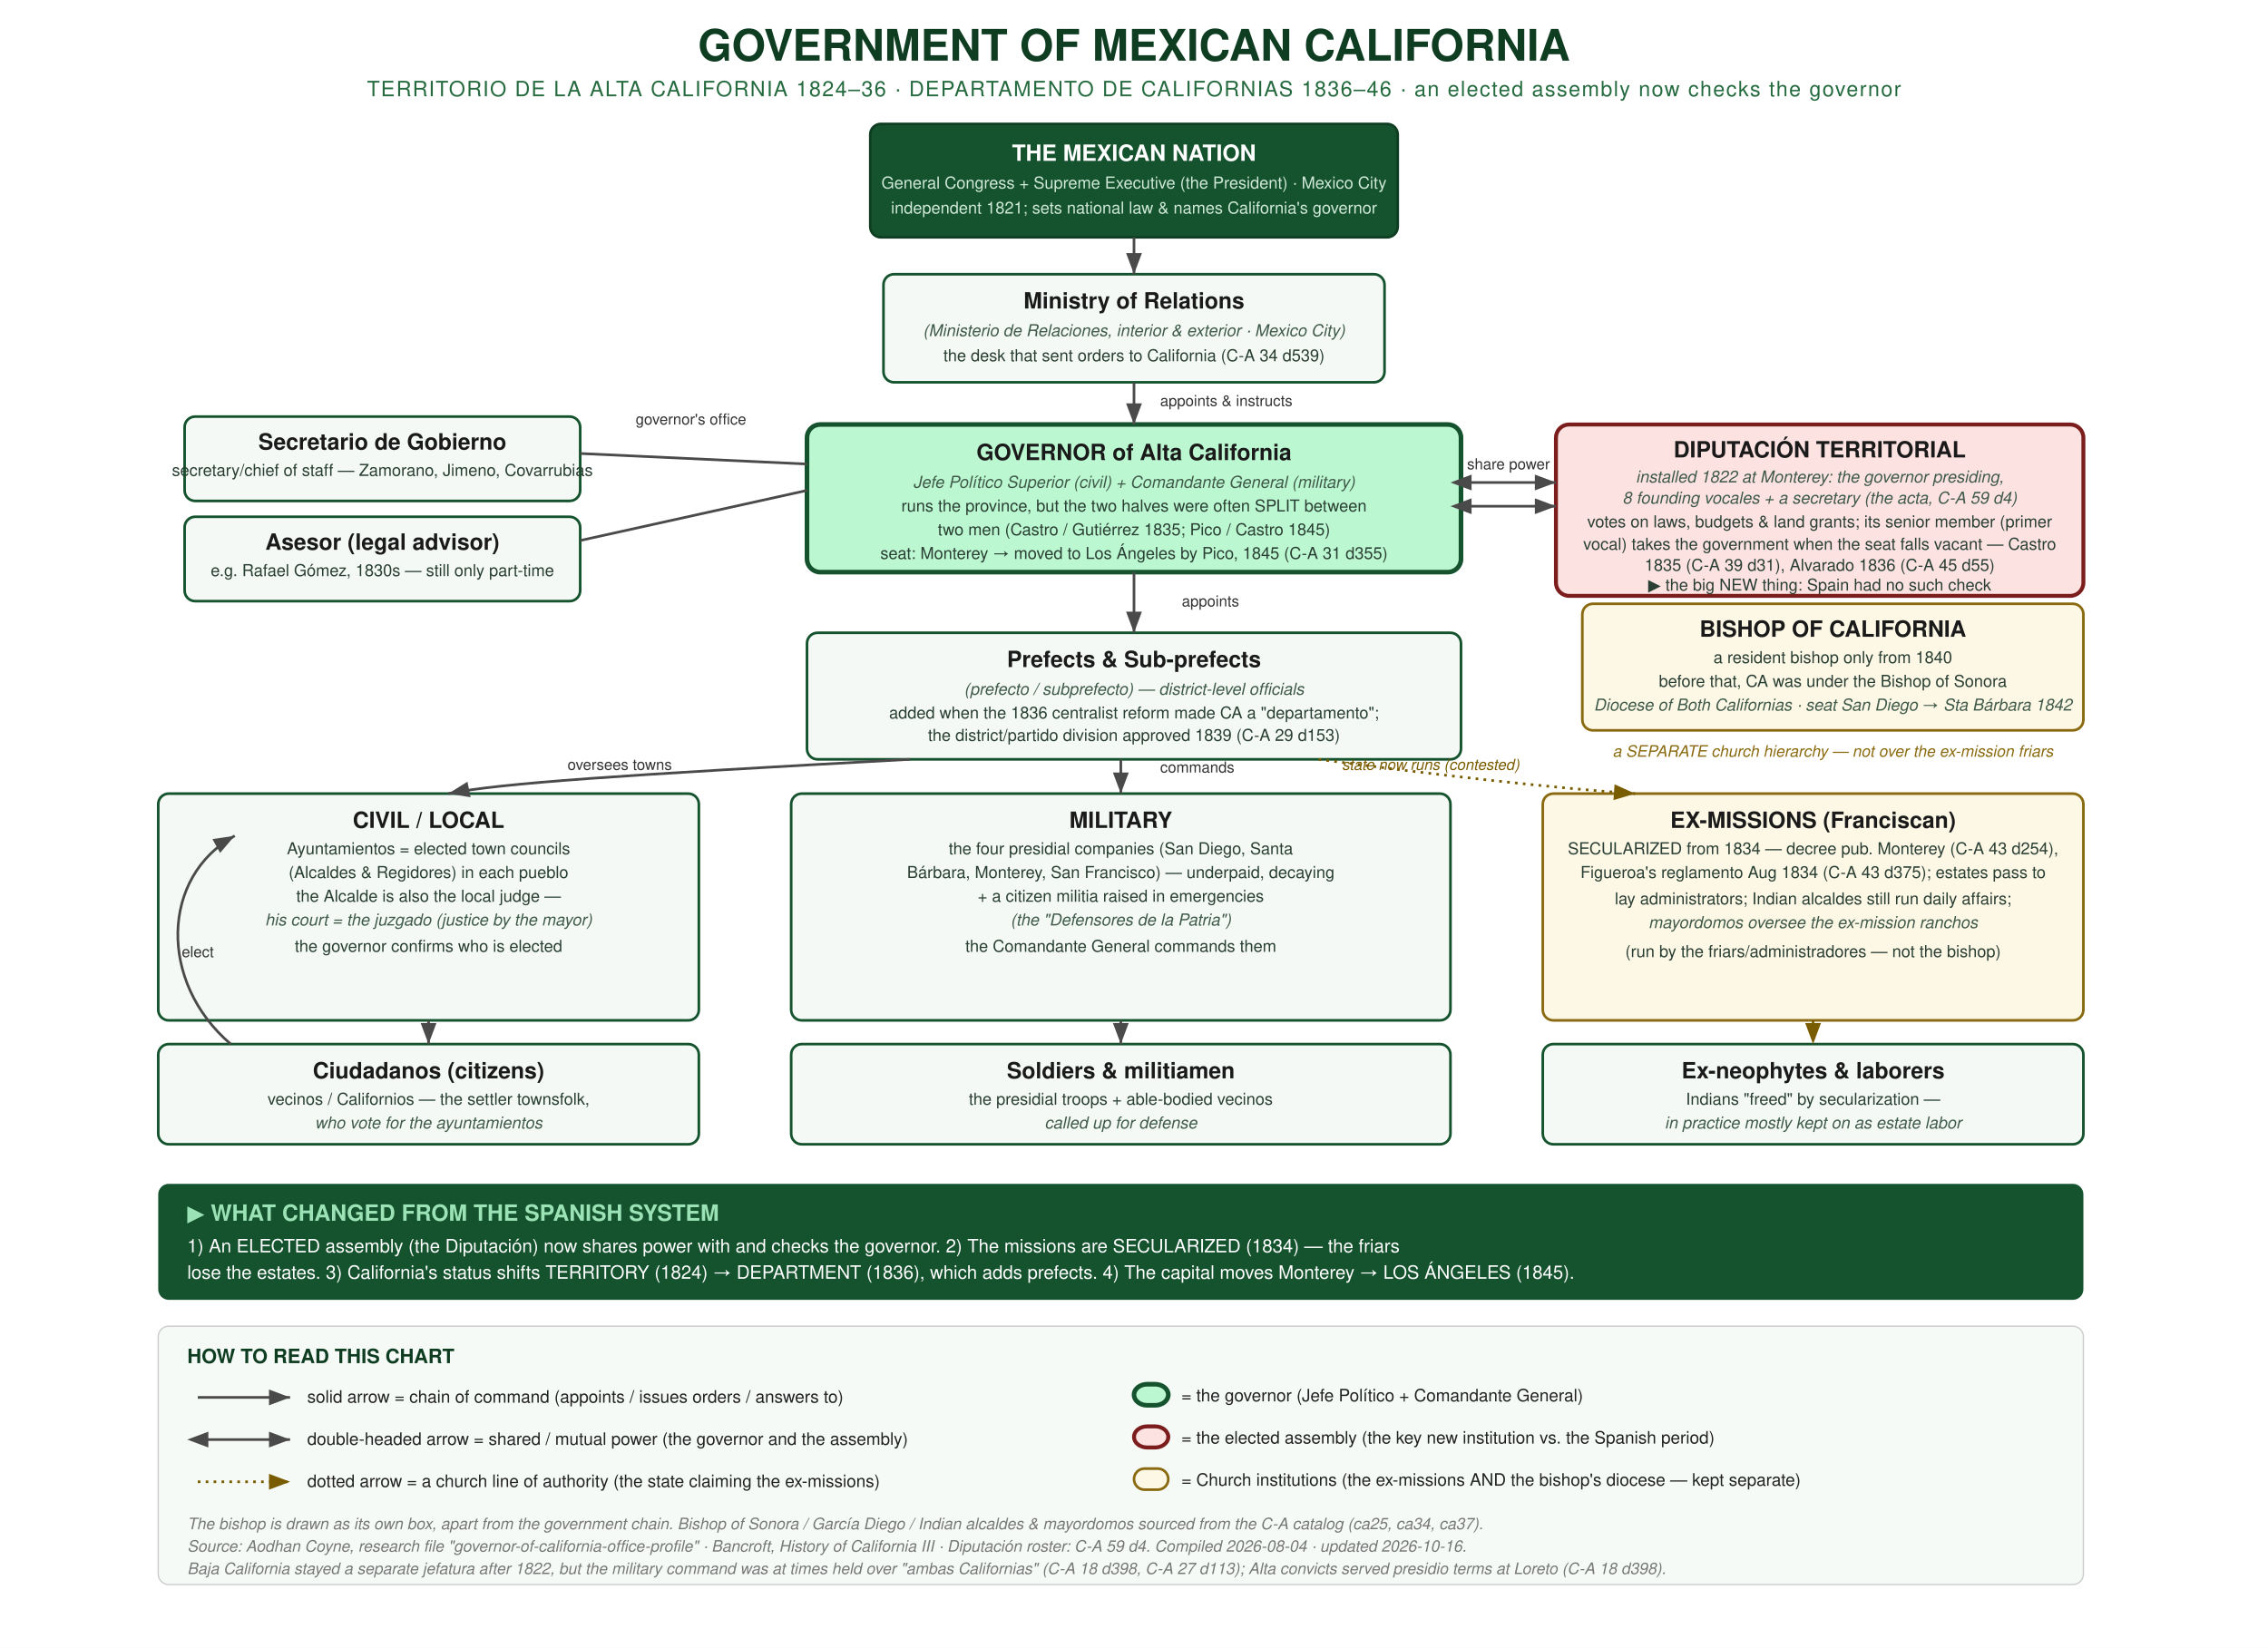
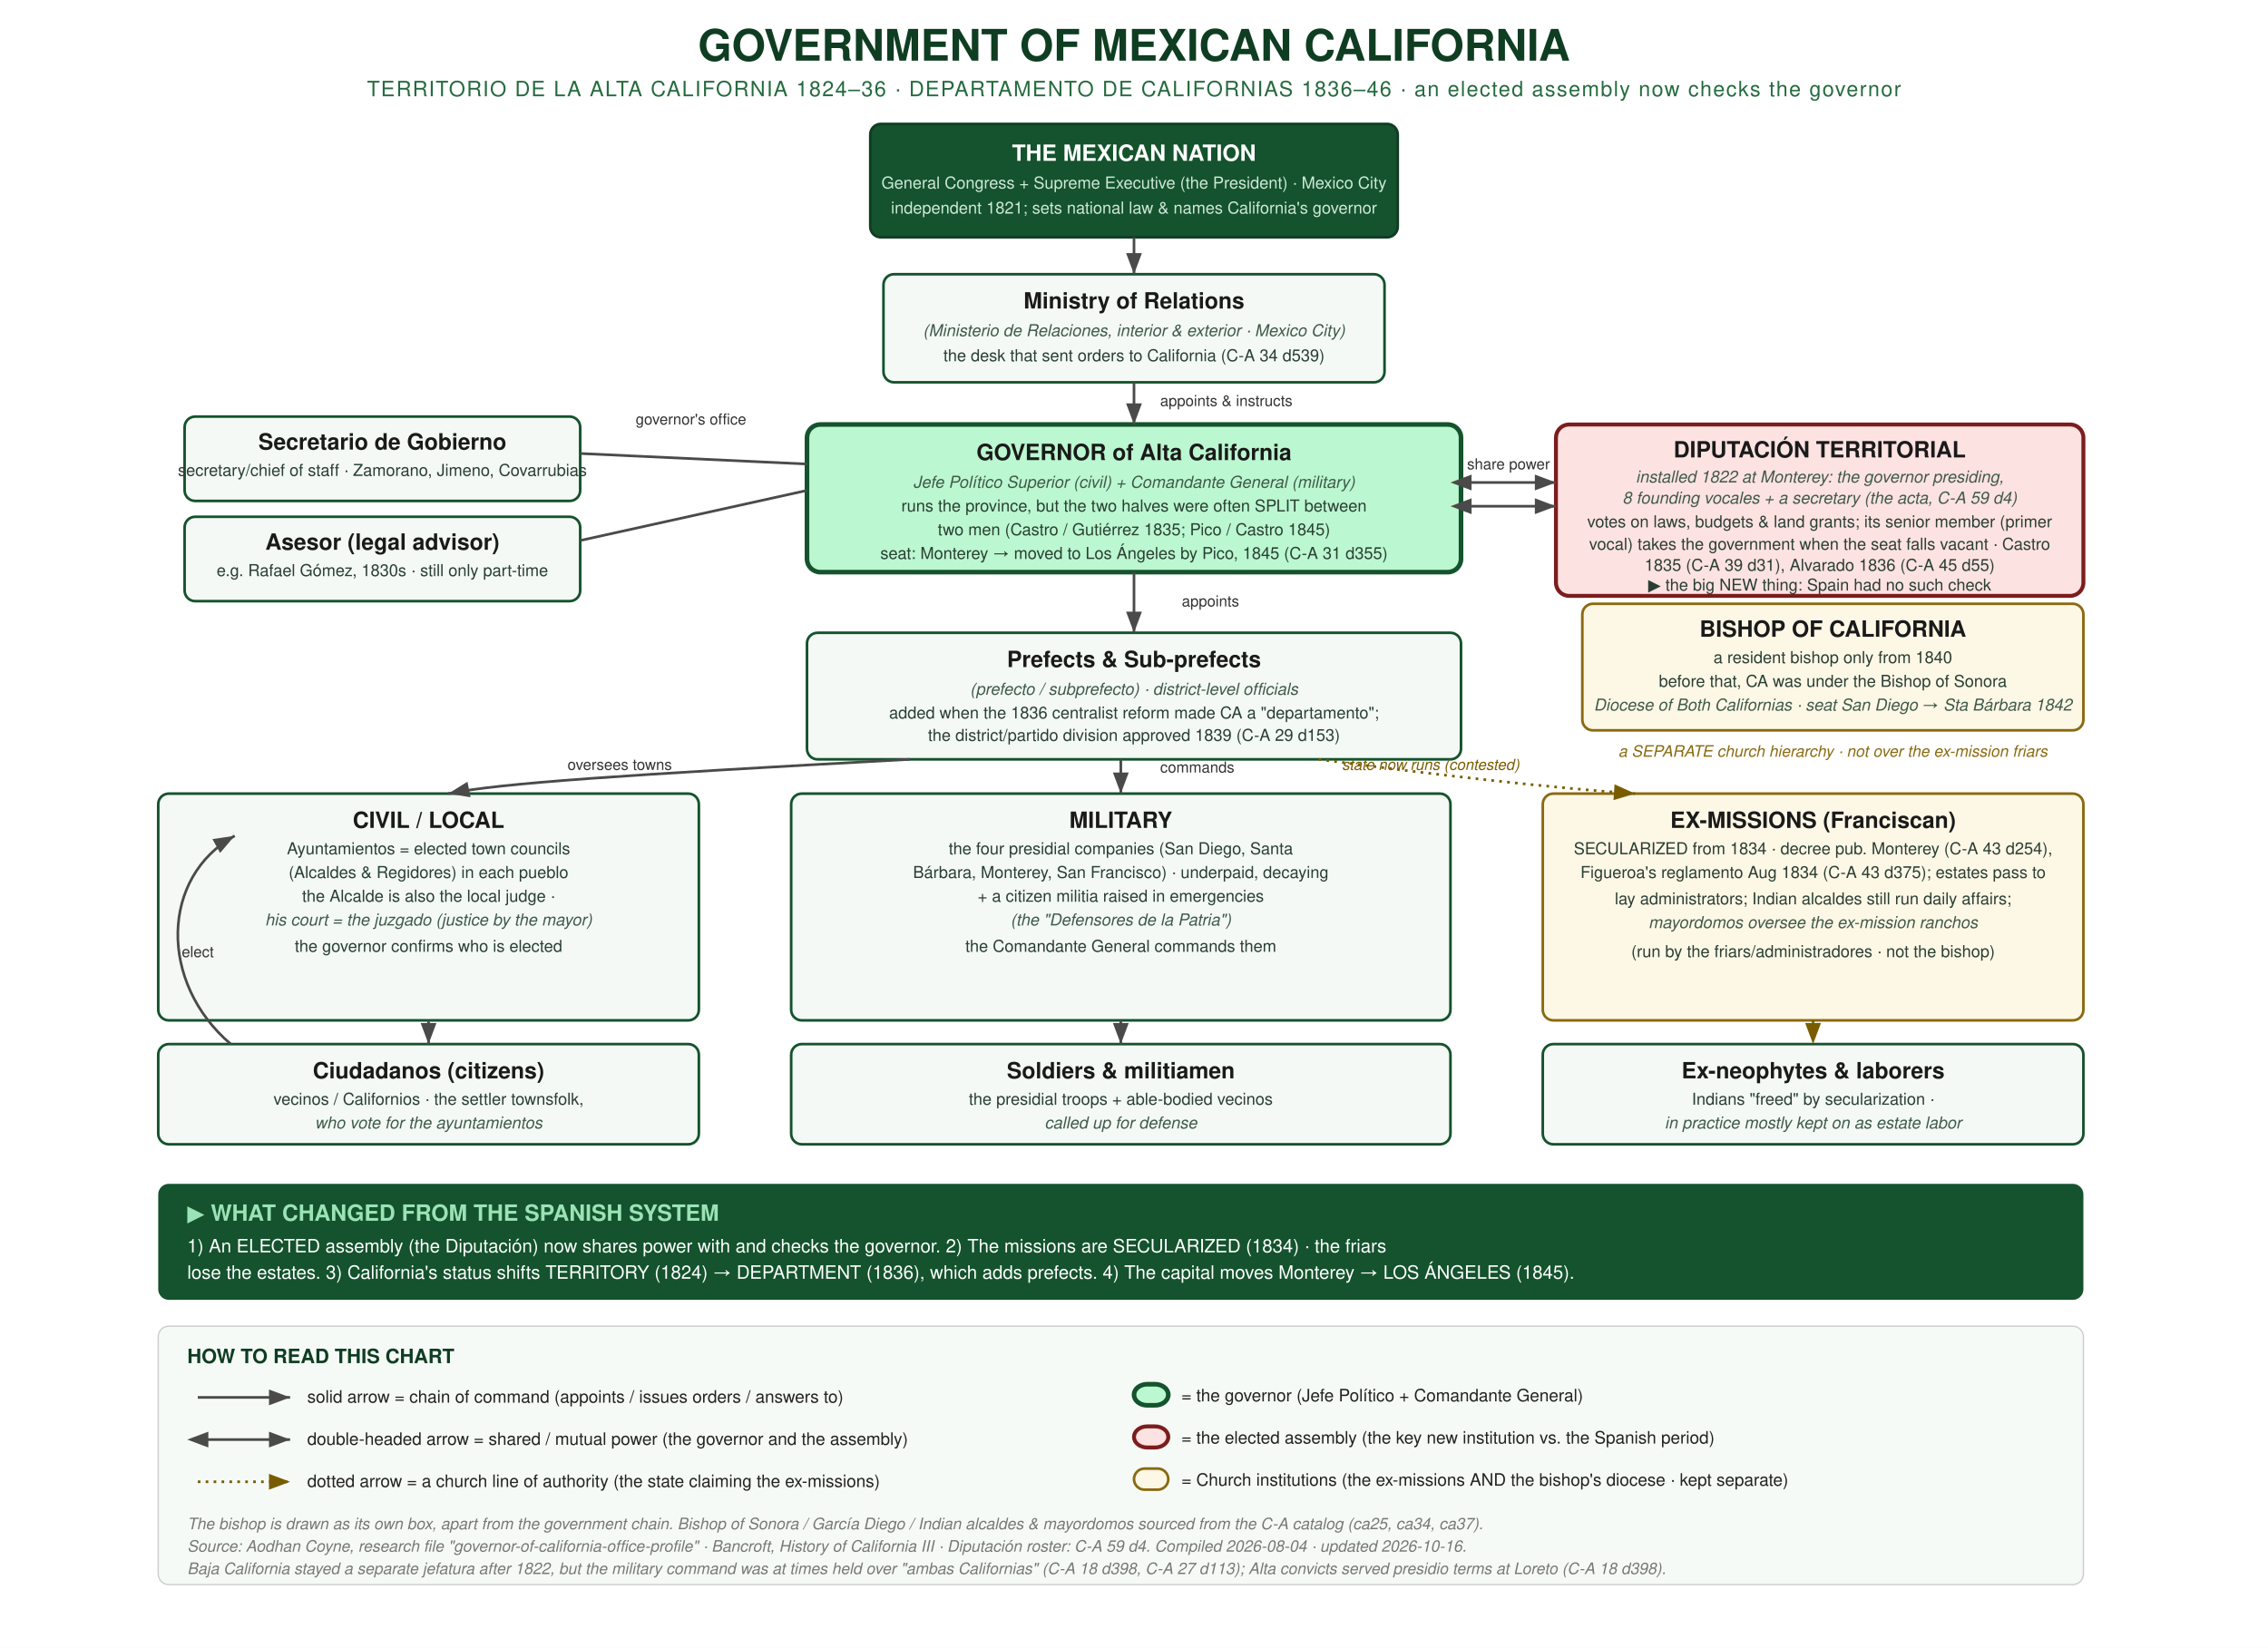
<svg xmlns="http://www.w3.org/2000/svg" viewBox="0 0 1720 1250" font-family="Helvetica, Arial, sans-serif">
  <defs>
    <marker id="arrow" markerWidth="10" markerHeight="10" refX="8" refY="3" orient="auto" markerUnits="strokeWidth">
      <path d="M0,0 L8,3 L0,6 Z" fill="#4a4a4a" />
    </marker>
    <marker id="arrowB" markerWidth="10" markerHeight="10" refX="4" refY="3" orient="auto" markerUnits="strokeWidth">
      <path d="M8,0 L0,3 L8,6 Z" fill="#4a4a4a" />
    </marker>
    <marker id="arrowG" markerWidth="10" markerHeight="10" refX="8" refY="3" orient="auto" markerUnits="strokeWidth">
      <path d="M0,0 L8,3 L0,6 Z" fill="#7a5c00" />
    </marker>
    <style>
      .t   { font-size:33px; font-weight:700; fill:#0f3d22; text-anchor:middle; }
      .st  { font-size:16px; fill:#256b3f; text-anchor:middle; letter-spacing:1px; }
      .box { fill:#f4f9f5; stroke:#14532d; stroke-width:2; rx:8; }
      .crown { fill:#14532d; stroke:#0f3d22; stroke-width:2; rx:8; }
      .gov { fill:#bbf7d0; stroke:#14532d; stroke-width:3.5; rx:10; }
      .dip { fill:#fde2e2; stroke:#7c1d1d; stroke-width:3; rx:10; }
      .eccl{ fill:#fdf7e6; stroke:#8a6a10; stroke-width:2; rx:8; }
      .lbl { font-size:17px; font-weight:700; fill:#1a1a1a; text-anchor:middle; }
      .lblw{ font-size:17px; font-weight:700; fill:#ffffff; text-anchor:middle; }
      .sub { font-size:12.5px; fill:#2a3f33; text-anchor:middle; }
      .subi{ font-size:12.5px; fill:#3f5a49; text-anchor:middle; font-style:italic; }
      .subw{ font-size:12.5px; fill:#cfe8d8; text-anchor:middle; }
      .conn{ stroke:#4a4a4a; stroke-width:2; fill:none; }
      .conndot{ stroke:#7a5c00; stroke-width:2; fill:none; stroke-dasharray:2 4; }
      .clbl{ font-size:11.5px; fill:#333; text-anchor:middle; }
      .clbG{ font-size:11.5px; fill:#7a5c00; text-anchor:middle; font-style:italic; }
    </style>
  </defs>
  <rect x="0" y="0" width="1720" height="1250" fill="#ffffff" />
  <text class="t" x="860" y="46">GOVERNMENT OF MEXICAN CALIFORNIA</text>
  <text class="st" x="860" y="73">TERRITORIO DE LA ALTA CALIFORNIA 1824–36 · DEPARTAMENTO DE CALIFORNIAS 1836–46 · an elected assembly now checks the governor</text>
  <rect class="crown" x="660" y="94" width="400" height="86" />
  <text class="lblw" x="860" y="122">THE MEXICAN NATION</text>
  <text class="subw" x="860" y="143">General Congress + Supreme Executive (the President) · Mexico City</text>
  <text class="subw" x="860" y="162">independent 1821; sets national law &amp; names California's governor</text>
  <rect class="box" x="670" y="208" width="380" height="82" />
  <text class="lbl" x="860" y="234">Ministry of Relations</text>
  <text class="subi" x="860" y="255">(Ministerio de Relaciones, interior &amp; exterior · Mexico City)</text>
  <text class="sub" x="860" y="274">the desk that sent orders to California (C-A 34 d539)</text>
  <rect class="gov" x="612" y="322" width="496" height="112" />
  <text class="lbl" x="860" y="349">GOVERNOR of Alta California</text>
  <text class="subi" x="860" y="370">Jefe Político Superior (civil) + Comandante General (military)</text>
  <text class="sub" x="860" y="388">runs the province, but the two halves were often SPLIT between</text>
  <text class="sub" x="860" y="406">two men (Castro / Gutiérrez 1835; Pico / Castro 1845)</text>
  <text class="sub" x="860" y="424">seat: Monterey → moved to Los Ángeles by Pico, 1845 (C-A 31 d355)</text>
  <rect class="dip" x="1180" y="322" width="400" height="130" />
  <text class="lbl" x="1380" y="347">DIPUTACIÓN TERRITORIAL</text>
  <text class="subi" x="1380" y="366">installed 1822 at Monterey: the governor presiding,</text>
  <text class="subi" x="1380" y="382">8 founding vocales + a secretary (the acta, C-A 59 d4)</text>
  <text class="sub" x="1380" y="400">votes on laws, budgets &amp; land grants; its senior member (primer</text>
-   <text class="sub" x="1380" y="417">vocal) takes the government when the seat falls vacant — Castro</text>
+   <text class="sub" x="1380" y="417">vocal) takes the government when the seat falls vacant · Castro</text>
  <text class="sub" x="1380" y="433">1835 (C-A 39 d31), Alvarado 1836 (C-A 45 d55)</text>
  <text class="sub" x="1380" y="448">▶ the big NEW thing: Spain had no such check</text>
  <rect class="box" x="140" y="316" width="300" height="64" />
  <text class="lbl" x="290" y="341">Secretario de Gobierno</text>
-   <text class="sub" x="290" y="361">secretary/chief of staff — Zamorano, Jimeno, Covarrubias</text>
+   <text class="sub" x="290" y="361">secretary/chief of staff · Zamorano, Jimeno, Covarrubias</text>
  <rect class="box" x="140" y="392" width="300" height="64" />
  <text class="lbl" x="290" y="417">Asesor (legal advisor)</text>
-   <text class="sub" x="290" y="437">e.g. Rafael Gómez, 1830s — still only part-time</text>
+   <text class="sub" x="290" y="437">e.g. Rafael Gómez, 1830s · still only part-time</text>
  <rect class="eccl" x="1200" y="458" width="380" height="96" />
  <text class="lbl" x="1390" y="483">BISHOP OF CALIFORNIA</text>
  <text class="sub" x="1390" y="503">a resident bishop only from 1840</text>
  <text class="sub" x="1390" y="521">before that, CA was under the Bishop of Sonora</text>
  <text class="subi" x="1390" y="539">Diocese of Both Californias · seat San Diego → Sta Bárbara 1842</text>
-   <text x="1390" y="574" font-size="12px" fill="#8a6a10" text-anchor="middle" font-style="italic">a SEPARATE church hierarchy — not over the ex-mission friars</text>
+   <text x="1390" y="574" font-size="12px" fill="#8a6a10" text-anchor="middle" font-style="italic">a SEPARATE church hierarchy · not over the ex-mission friars</text>
  <rect class="box" x="612" y="480" width="496" height="96" />
  <text class="lbl" x="860" y="506">Prefects &amp; Sub-prefects</text>
-   <text class="subi" x="860" y="527">(prefecto / subprefecto) — district-level officials</text>
+   <text class="subi" x="860" y="527">(prefecto / subprefecto) · district-level officials</text>
  <text class="sub" x="860" y="545">added when the 1836 centralist reform made CA a "departamento";</text>
  <text class="sub" x="860" y="562">the district/partido division approved 1839 (C-A 29 d153)</text>
  <rect class="box" x="120" y="602" width="410" height="172" />
  <text class="lbl" x="325" y="628">CIVIL / LOCAL</text>
  <text class="sub" x="325" y="648">Ayuntamientos = elected town councils</text>
  <text class="sub" x="325" y="666">(Alcaldes &amp; Regidores) in each pueblo</text>
-   <text class="sub" x="325" y="684">the Alcalde is also the local judge —</text>
+   <text class="sub" x="325" y="684">the Alcalde is also the local judge ·</text>
  <text class="subi" x="325" y="702">his court = the juzgado (justice by the mayor)</text>
  <text class="sub" x="325" y="722">the governor confirms who is elected</text>
  <rect class="box" x="600" y="602" width="500" height="172" />
  <text class="lbl" x="850" y="628">MILITARY</text>
  <text class="sub" x="850" y="648">the four presidial companies (San Diego, Santa</text>
-   <text class="sub" x="850" y="666">Bárbara, Monterey, San Francisco) — underpaid, decaying</text>
+   <text class="sub" x="850" y="666">Bárbara, Monterey, San Francisco) · underpaid, decaying</text>
  <text class="sub" x="850" y="684">+ a citizen militia raised in emergencies</text>
  <text class="subi" x="850" y="702">(the "Defensores de la Patria")</text>
  <text class="sub" x="850" y="722">the Comandante General commands them</text>
  <rect class="eccl" x="1170" y="602" width="410" height="172" />
  <text class="lbl" x="1375" y="628">EX-MISSIONS (Franciscan)</text>
-   <text class="sub" x="1375" y="648">SECULARIZED from 1834 — decree pub. Monterey (C-A 43 d254),</text>
+   <text class="sub" x="1375" y="648">SECULARIZED from 1834 · decree pub. Monterey (C-A 43 d254),</text>
  <text class="sub" x="1375" y="666">Figueroa's reglamento Aug 1834 (C-A 43 d375); estates pass to</text>
  <text class="sub" x="1375" y="686">lay administrators; Indian alcaldes still run daily affairs;</text>
  <text class="subi" x="1375" y="704">mayordomos oversee the ex-mission ranchos</text>
-   <text class="sub" x="1375" y="726">(run by the friars/administradores — not the bishop)</text>
+   <text class="sub" x="1375" y="726">(run by the friars/administradores · not the bishop)</text>
  <rect class="box" x="120" y="792" width="410" height="76" fill="#eef3ef" />
  <text class="lbl" x="325" y="818">Ciudadanos (citizens)</text>
-   <text class="sub" x="325" y="838">vecinos / Californios — the settler townsfolk,</text>
+   <text class="sub" x="325" y="838">vecinos / Californios · the settler townsfolk,</text>
  <text class="subi" x="325" y="856">who vote for the ayuntamientos</text>
  <rect class="box" x="600" y="792" width="500" height="76" fill="#eef3ef" />
  <text class="lbl" x="850" y="818">Soldiers &amp; militiamen</text>
  <text class="sub" x="850" y="838">the presidial troops + able-bodied vecinos</text>
  <text class="subi" x="850" y="856">called up for defense</text>
  <rect class="box" x="1170" y="792" width="410" height="76" fill="#eef3ef" />
  <text class="lbl" x="1375" y="818">Ex-neophytes &amp; laborers</text>
-   <text class="sub" x="1375" y="838">Indians "freed" by secularization —</text>
+   <text class="sub" x="1375" y="838">Indians "freed" by secularization ·</text>
  <text class="subi" x="1375" y="856">in practice mostly kept on as estate labor</text>
  <path class="conn" d="M860,180 L860,208" marker-end="url(#arrow)" />
  <path class="conn" d="M860,290 L860,322" marker-end="url(#arrow)" />
  <text class="clbl" x="930" y="308">appoints &amp; instructs</text>
  <line x1="1108" y1="366" x2="1180" y2="366" class="conn" marker-start="url(#arrowB)" marker-end="url(#arrow)" />
  <line x1="1108" y1="384" x2="1180" y2="384" class="conn" marker-start="url(#arrowB)" marker-end="url(#arrow)" />
  <text class="clbl" x="1144" y="356">share power</text>
  <path class="conn" d="M612,352 L440,344" />
  <path class="conn" d="M612,372 L440,410" />
  <text class="clbl" x="524" y="322">governor's office</text>
  <path class="conn" d="M860,434 L860,480" marker-end="url(#arrow)" />
  <text class="clbl" x="918" y="460">appoints</text>
  <path class="conn" d="M690,576 C470,588 380,594 340,602" marker-end="url(#arrow)" />
  <text class="clbl" x="470" y="584">oversees towns</text>
  <path class="conn" d="M850,576 L850,602" marker-end="url(#arrow)" />
  <text class="clbl" x="908" y="586">commands</text>
  <path class="conndot" d="M1000,576 C1090,588 1180,598 1240,602" marker-end="url(#arrowG)" />
  <text class="clbG" x="1085" y="584">state now runs (contested)</text>
  <path class="conn" d="M325,774 L325,792" marker-end="url(#arrow)" />
  <path class="conn" d="M850,774 L850,792" marker-end="url(#arrow)" />
  <path class="conndot" d="M1375,774 L1375,792" marker-end="url(#arrowG)" />
  <path class="conn" d="M175,792 C120,745 122,665 178,634" marker-end="url(#arrow)" />
  <text class="clbl" x="150" y="726">elect</text>
  <rect x="120" y="898" width="1460" height="88" rx="8" fill="#14532d" />
  <text x="142" y="926" font-size="17px" font-weight="700" fill="#9be3b6">▶ WHAT CHANGED FROM THE SPANISH SYSTEM</text>
-   <text x="142" y="950" font-size="14px" fill="#ffffff">1) An ELECTED assembly (the Diputación) now shares power with and checks the governor.  2) The missions are SECULARIZED (1834) — the friars</text>
+   <text x="142" y="950" font-size="14px" fill="#ffffff">1) An ELECTED assembly (the Diputación) now shares power with and checks the governor.  2) The missions are SECULARIZED (1834) · the friars</text>
  <text x="142" y="970" font-size="14px" fill="#ffffff">lose the estates.  3) California's status shifts TERRITORY (1824) → DEPARTMENT (1836), which adds prefects.  4) The capital moves Monterey → LOS ÁNGELES (1845).</text>
  <rect x="120" y="1006" width="1460" height="196" rx="8" fill="#f6faf7" stroke="#ccc" stroke-width="1" />
  <text x="142" y="1034" font-size="15px" font-weight="700" fill="#0f3d22">HOW TO READ THIS CHART</text>
  <line x1="150" y1="1060" x2="220" y2="1060" class="conn" marker-end="url(#arrow)" />
  <text x="233" y="1064" font-size="13px" fill="#222">solid arrow = chain of command (appoints / issues orders / answers to)</text>
  <line x1="150" y1="1092" x2="220" y2="1092" class="conn" marker-start="url(#arrowB)" marker-end="url(#arrow)" />
  <text x="233" y="1096" font-size="13px" fill="#222">double-headed arrow = shared / mutual power (the governor and the assembly)</text>
  <line x1="150" y1="1124" x2="220" y2="1124" class="conndot" marker-end="url(#arrowG)" />
  <text x="233" y="1128" font-size="13px" fill="#222">dotted arrow = a church line of authority (the state claiming the ex-missions)</text>
  <rect x="860" y="1050" width="26" height="16" class="gov" />
  <text x="896" y="1063" font-size="13px" fill="#222">= the governor (Jefe Político + Comandante General)</text>
  <rect x="860" y="1082" width="26" height="16" class="dip" />
  <text x="896" y="1095" font-size="13px" fill="#222">= the elected assembly (the key new institution vs. the Spanish period)</text>
  <rect x="860" y="1114" width="26" height="16" class="eccl" />
-   <text x="896" y="1127" font-size="13px" fill="#222">= Church institutions (the ex-missions AND the bishop's diocese — kept separate)</text>
+   <text x="896" y="1127" font-size="13px" fill="#222">= Church institutions (the ex-missions AND the bishop's diocese · kept separate)</text>
  <text x="142" y="1160" font-size="12px" fill="#777" font-style="italic">The bishop is drawn as its own box, apart from the government chain. Bishop of Sonora / García Diego / Indian alcaldes &amp; mayordomos sourced from the C-A catalog (ca25, ca34, ca37).</text>
  <text x="142" y="1177" font-size="12px" fill="#777" font-style="italic">Source: Aodhan Coyne, research file "governor-of-california-office-profile" · Bancroft, History of California III · Diputación roster: C-A 59 d4. Compiled 2026-08-04 · updated 2026-10-16.</text>
  <text x="142" y="1194" font-size="12px" fill="#777" font-style="italic">Baja California stayed a separate jefatura after 1822, but the military command was at times held over "ambas Californias" (C-A 18 d398, C-A 27 d113); Alta convicts served presidio terms at Loreto (C-A 18 d398).</text>
</svg>
